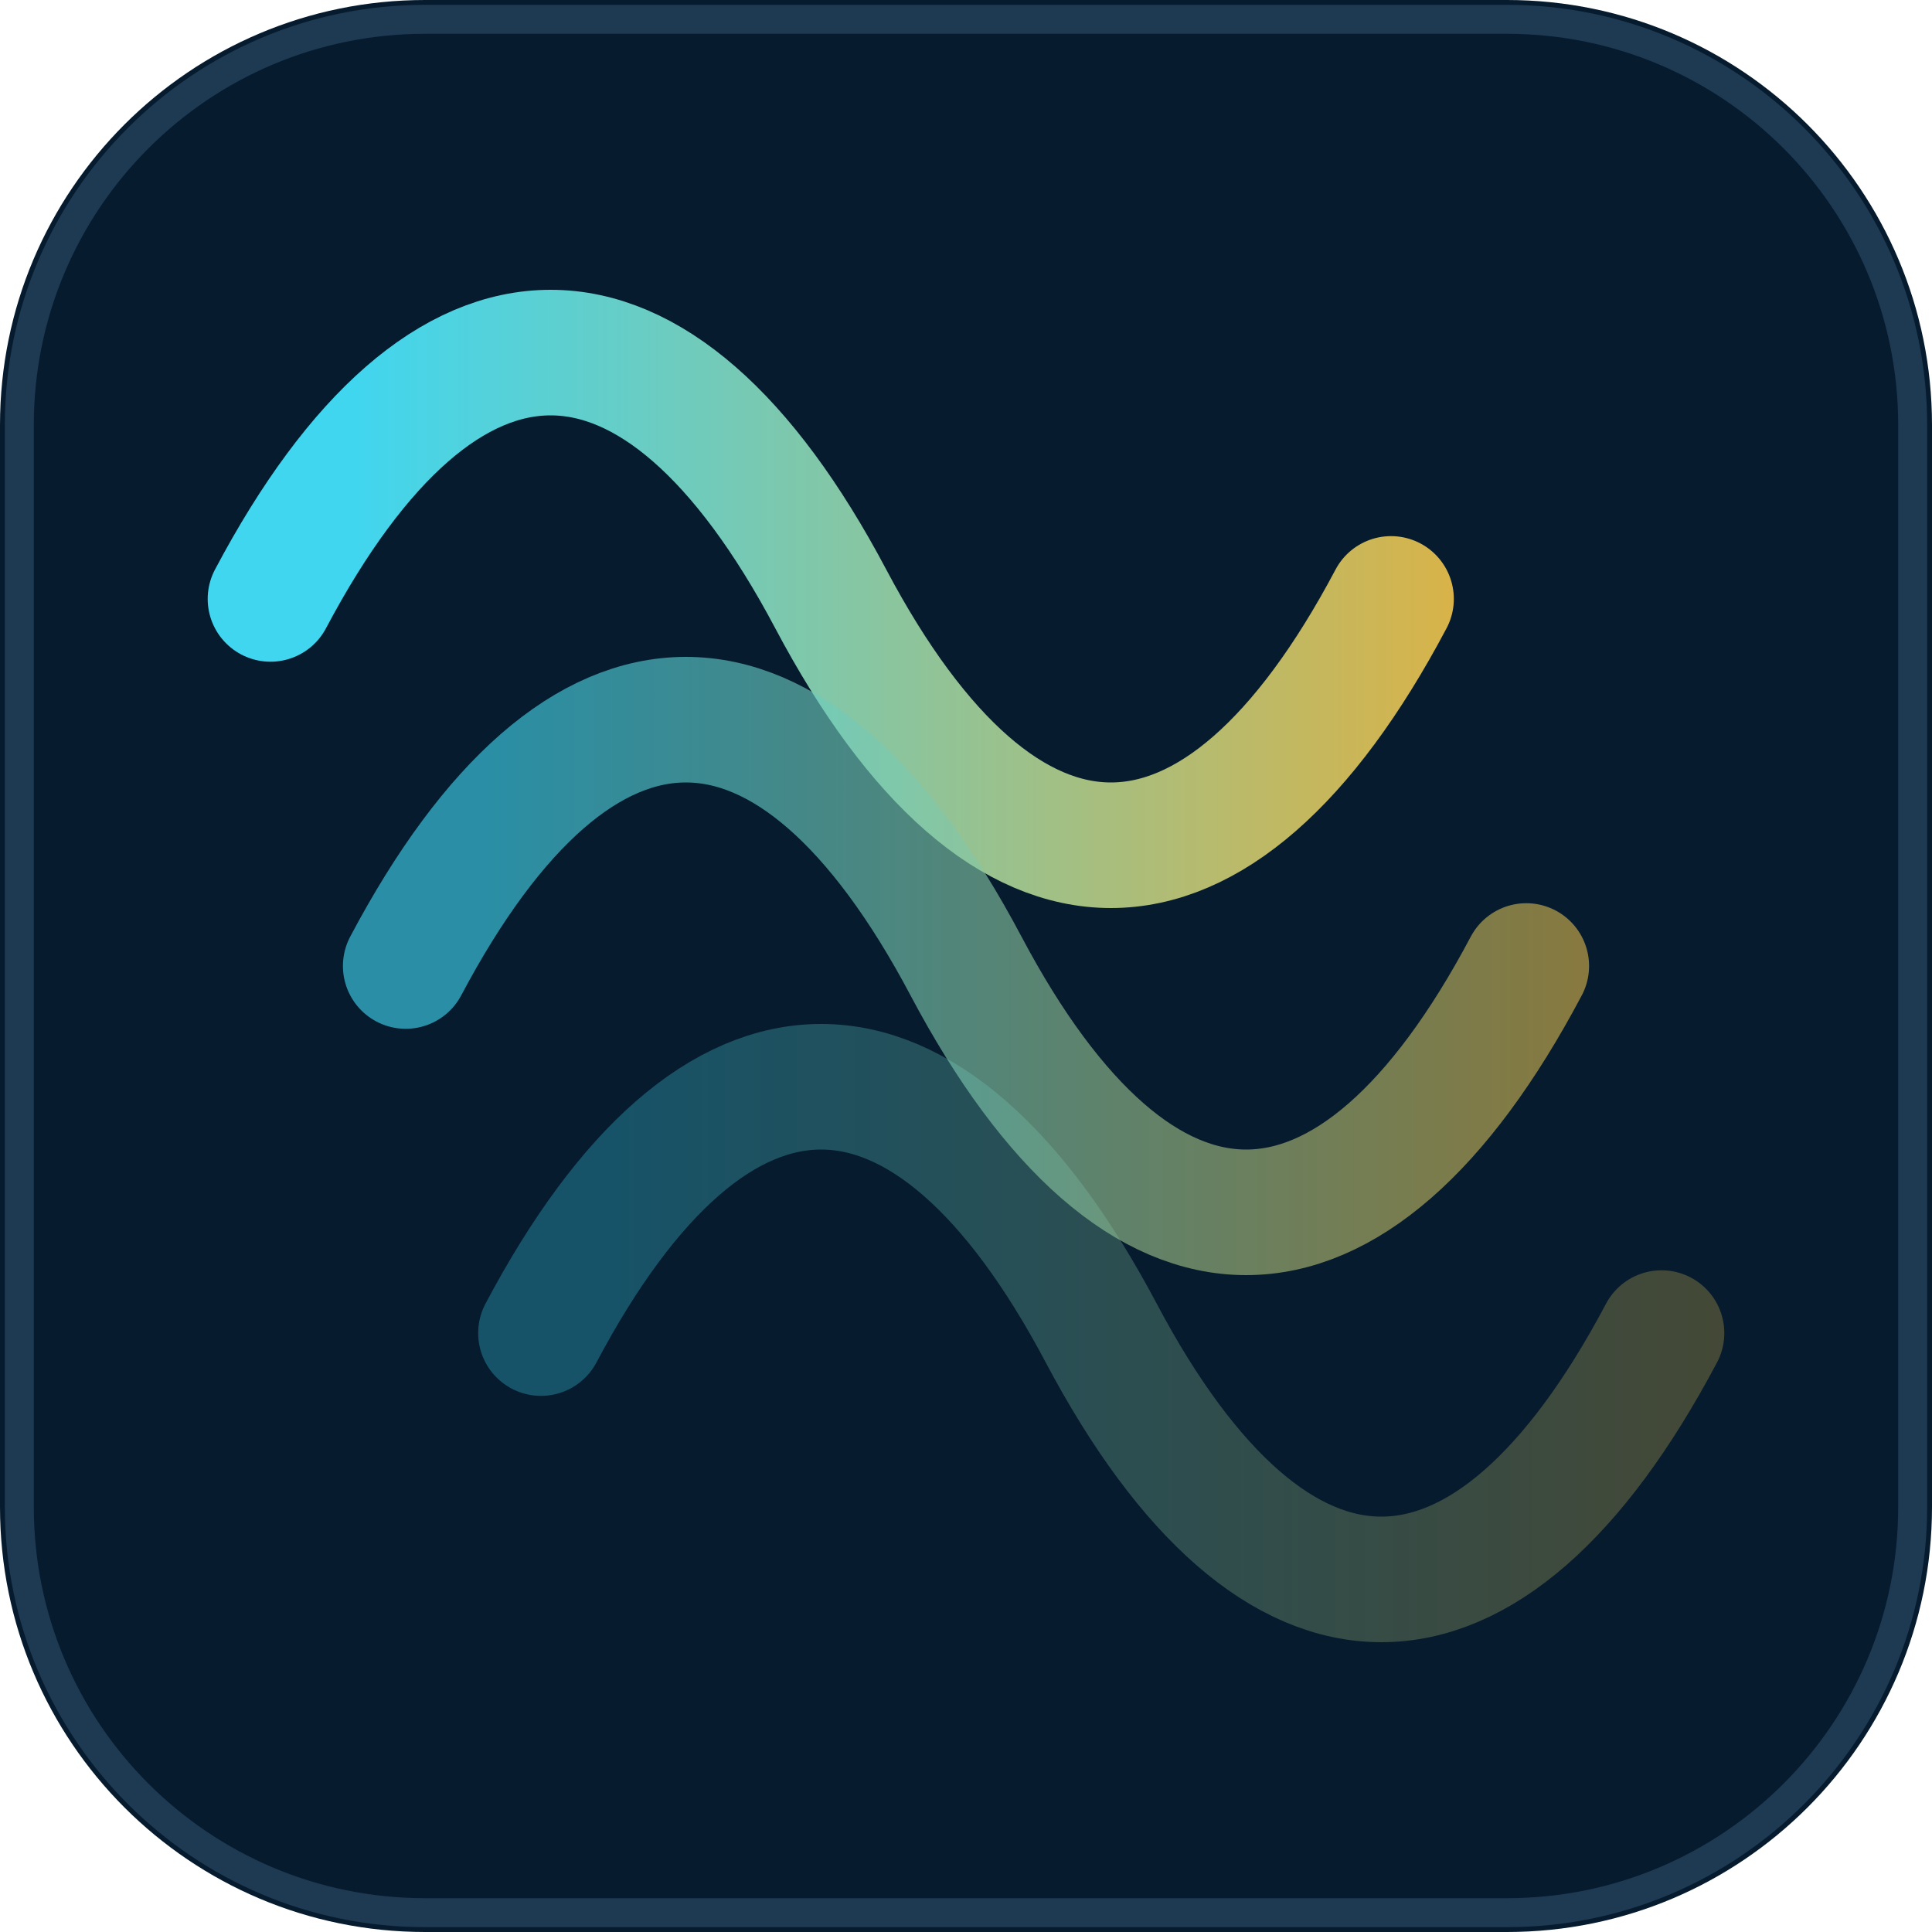
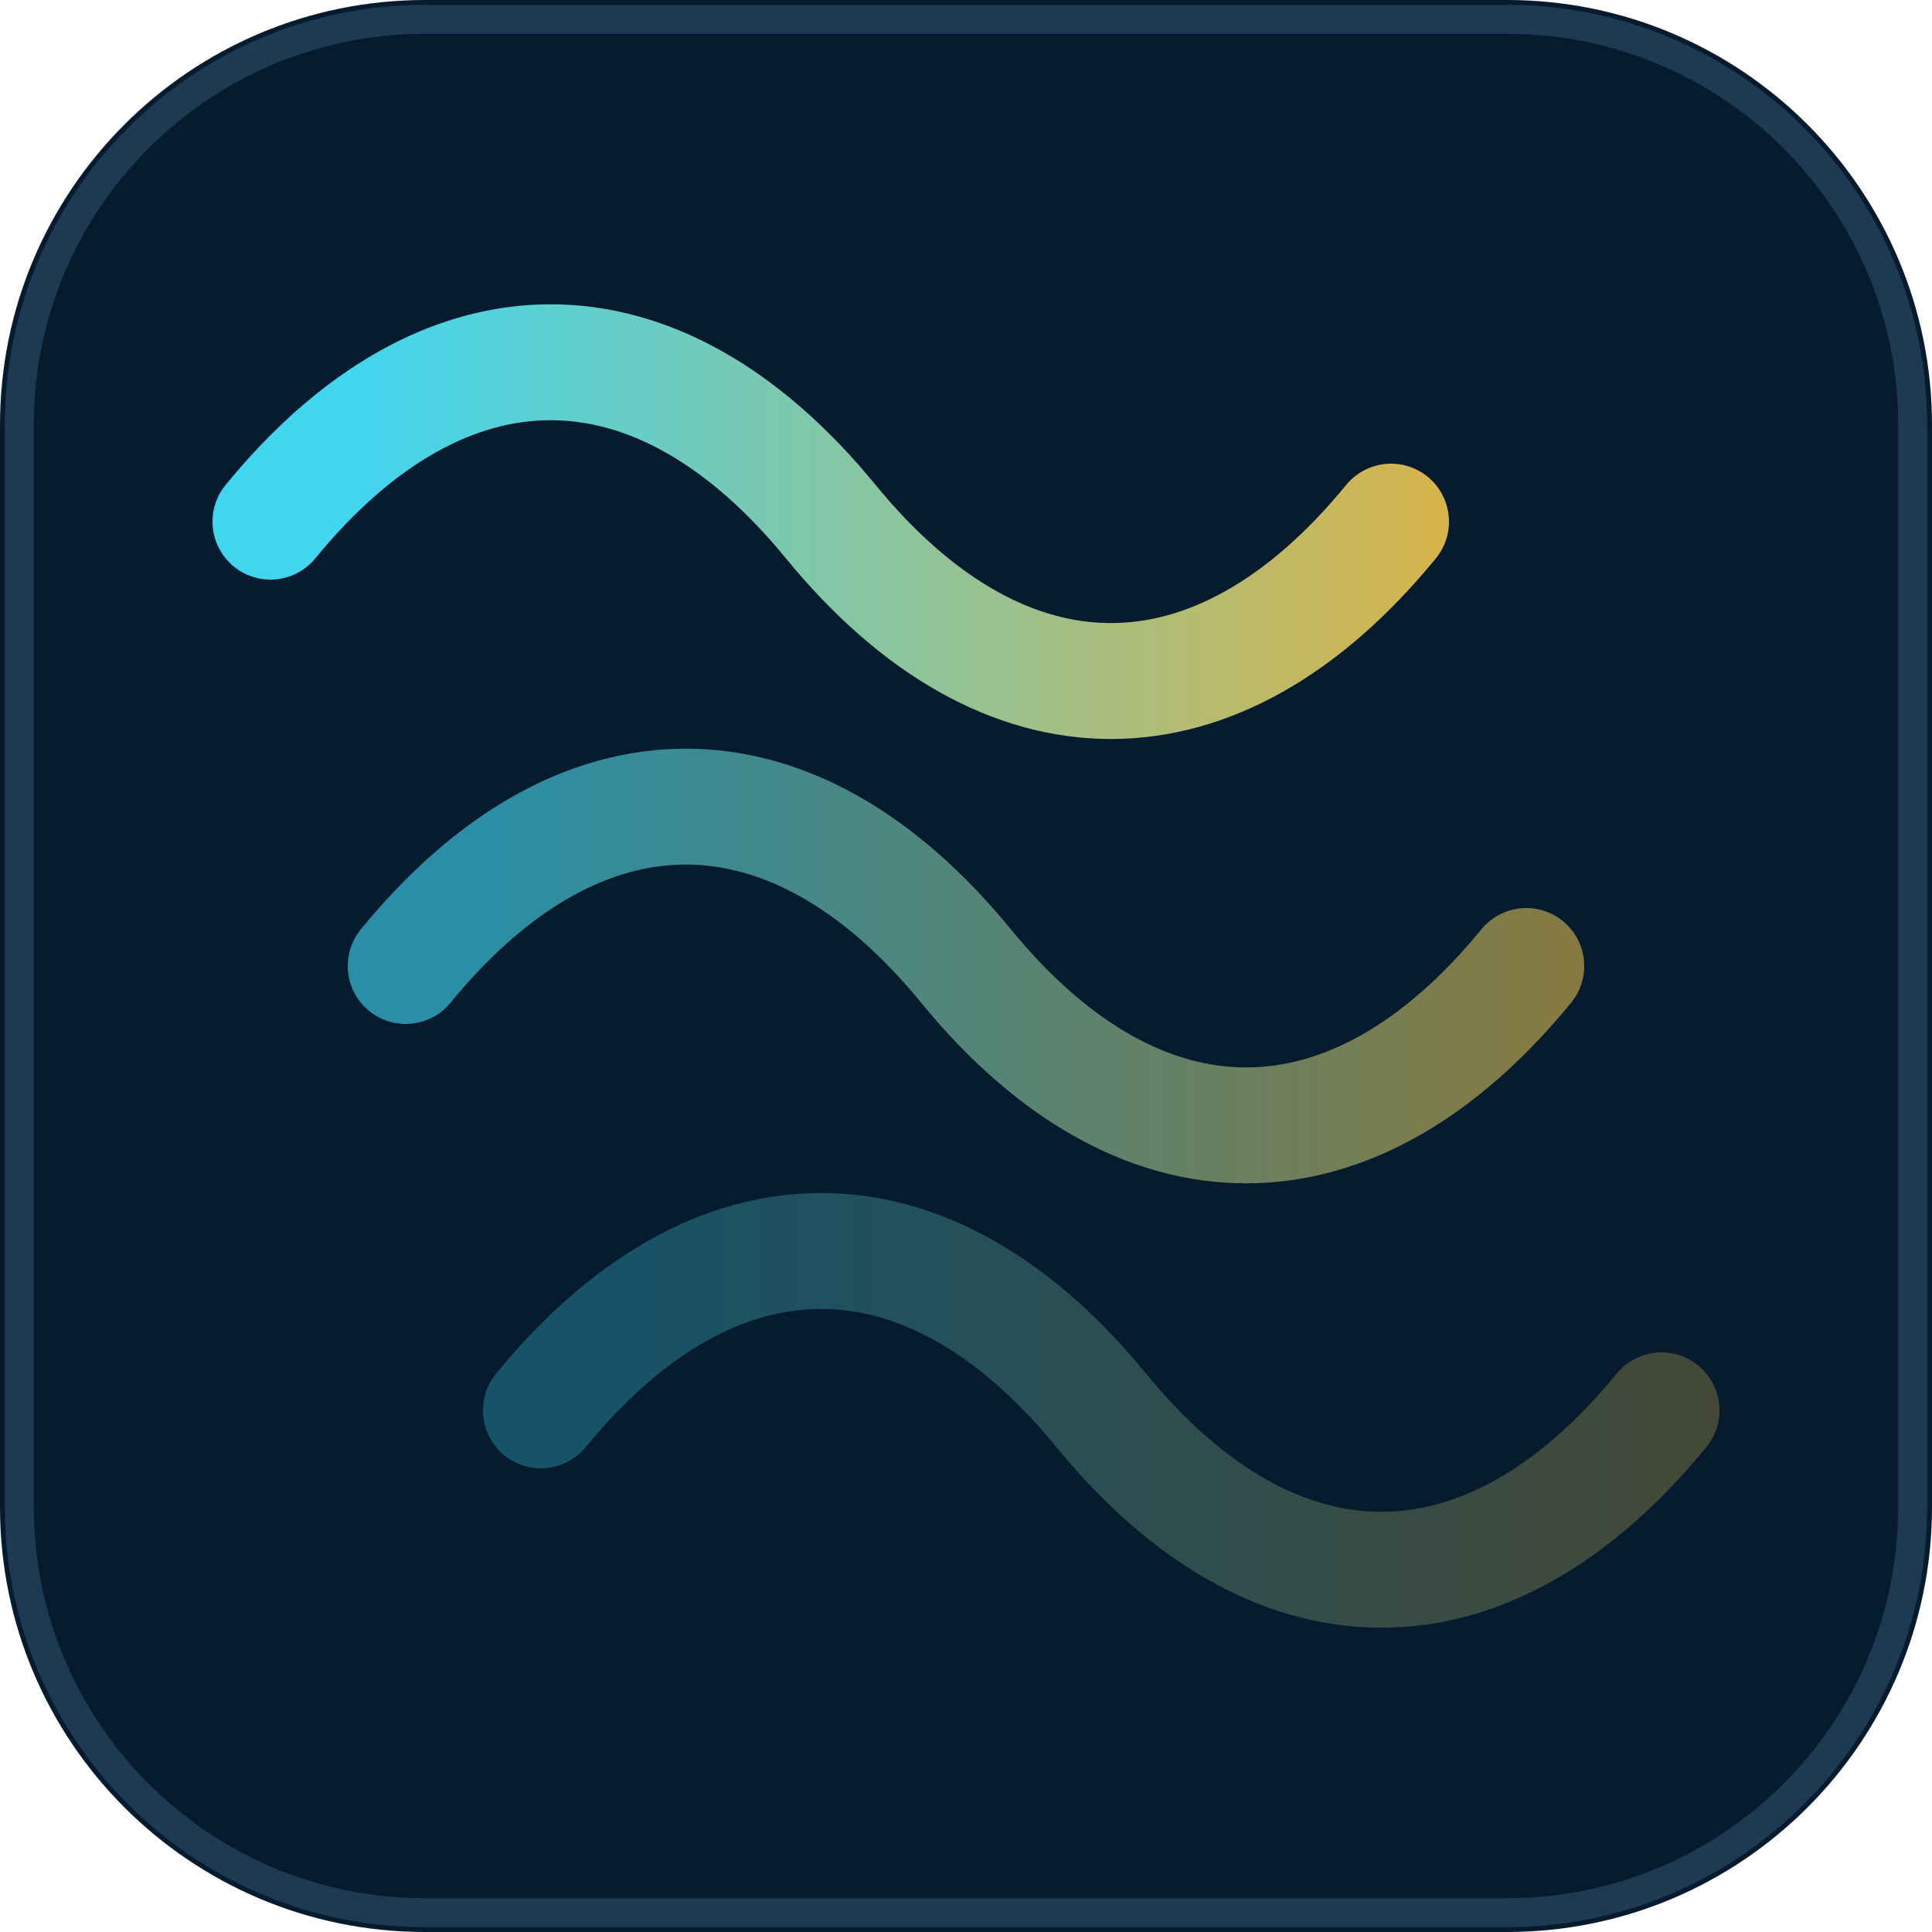
<svg xmlns="http://www.w3.org/2000/svg" viewBox="0 0 200 200" width="512" height="512" role="img">
  <defs>
    <linearGradient id="wg" x1="28" y1="0" x2="172" y2="0" gradientUnits="userSpaceOnUse">
      <stop offset="0" stop-color="#40d6f0" />
      <stop offset="1" stop-color="#ffaa1e" />
    </linearGradient>
  </defs>
  <rect width="200" height="200" rx="44" fill="#061b2e" />
  <rect x="2" y="2" width="196" height="196" rx="42" fill="none" stroke="#1d3a52" stroke-width="3" />
-   <g fill="none" stroke="url(#wg)" stroke-linecap="round" stroke-width="13">
-     <path d="M20 0 C38 -34,60 -34,78 0 S118 34,136 0" transform="translate(8 62)" />
-     <path d="M20 0 C38 -34,60 -34,78 0 S118 34,136 0" transform="translate(22 100)" opacity=".62" />
-     <path d="M20 0 C38 -34,60 -34,78 0 S118 34,136 0" transform="translate(36 138)" opacity=".3" />
+   <g fill="none" stroke="url(#wg)" stroke-linecap="round" stroke-width="12">
+     <path d="M20 0 C38 -22,60 -22,78 0 S118 22,136 0" transform="translate(8 54)" />
+     <path d="M20 0 C38 -22,60 -22,78 0 S118 22,136 0" transform="translate(22 100)" opacity=".62" />
+     <path d="M20 0 C38 -22,60 -22,78 0 S118 22,136 0" transform="translate(36 146)" opacity=".3" />
  </g>
</svg>
